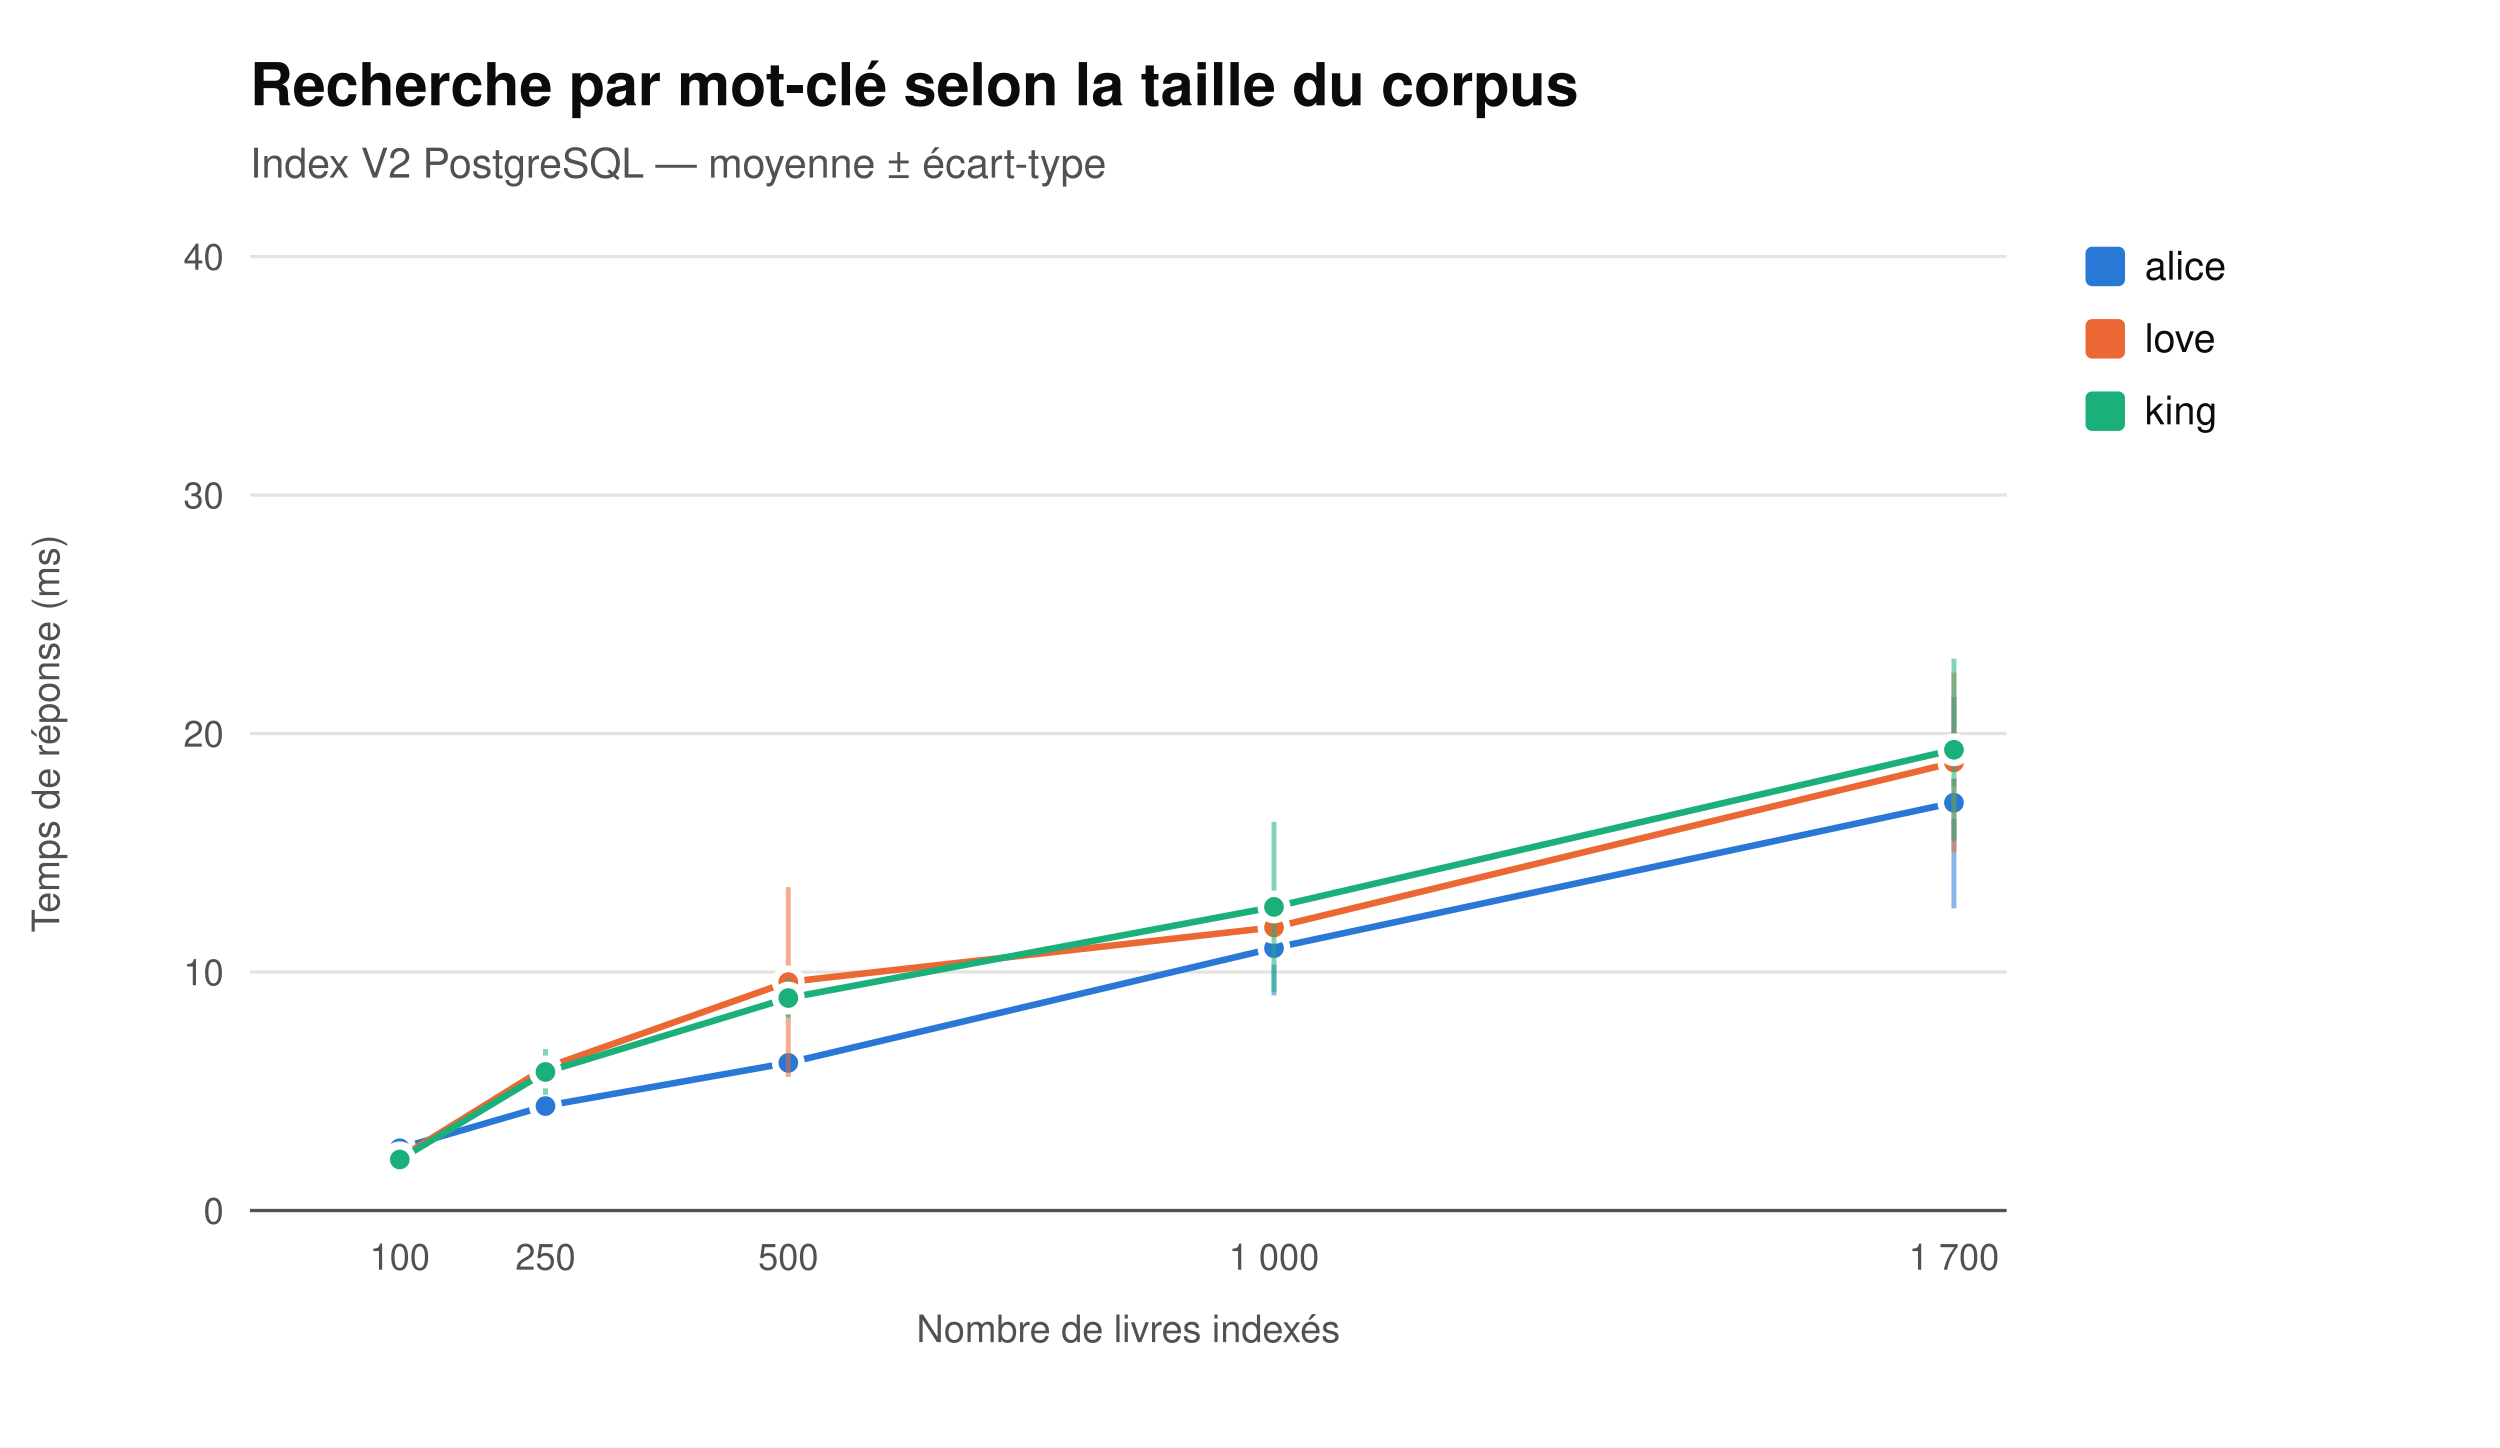
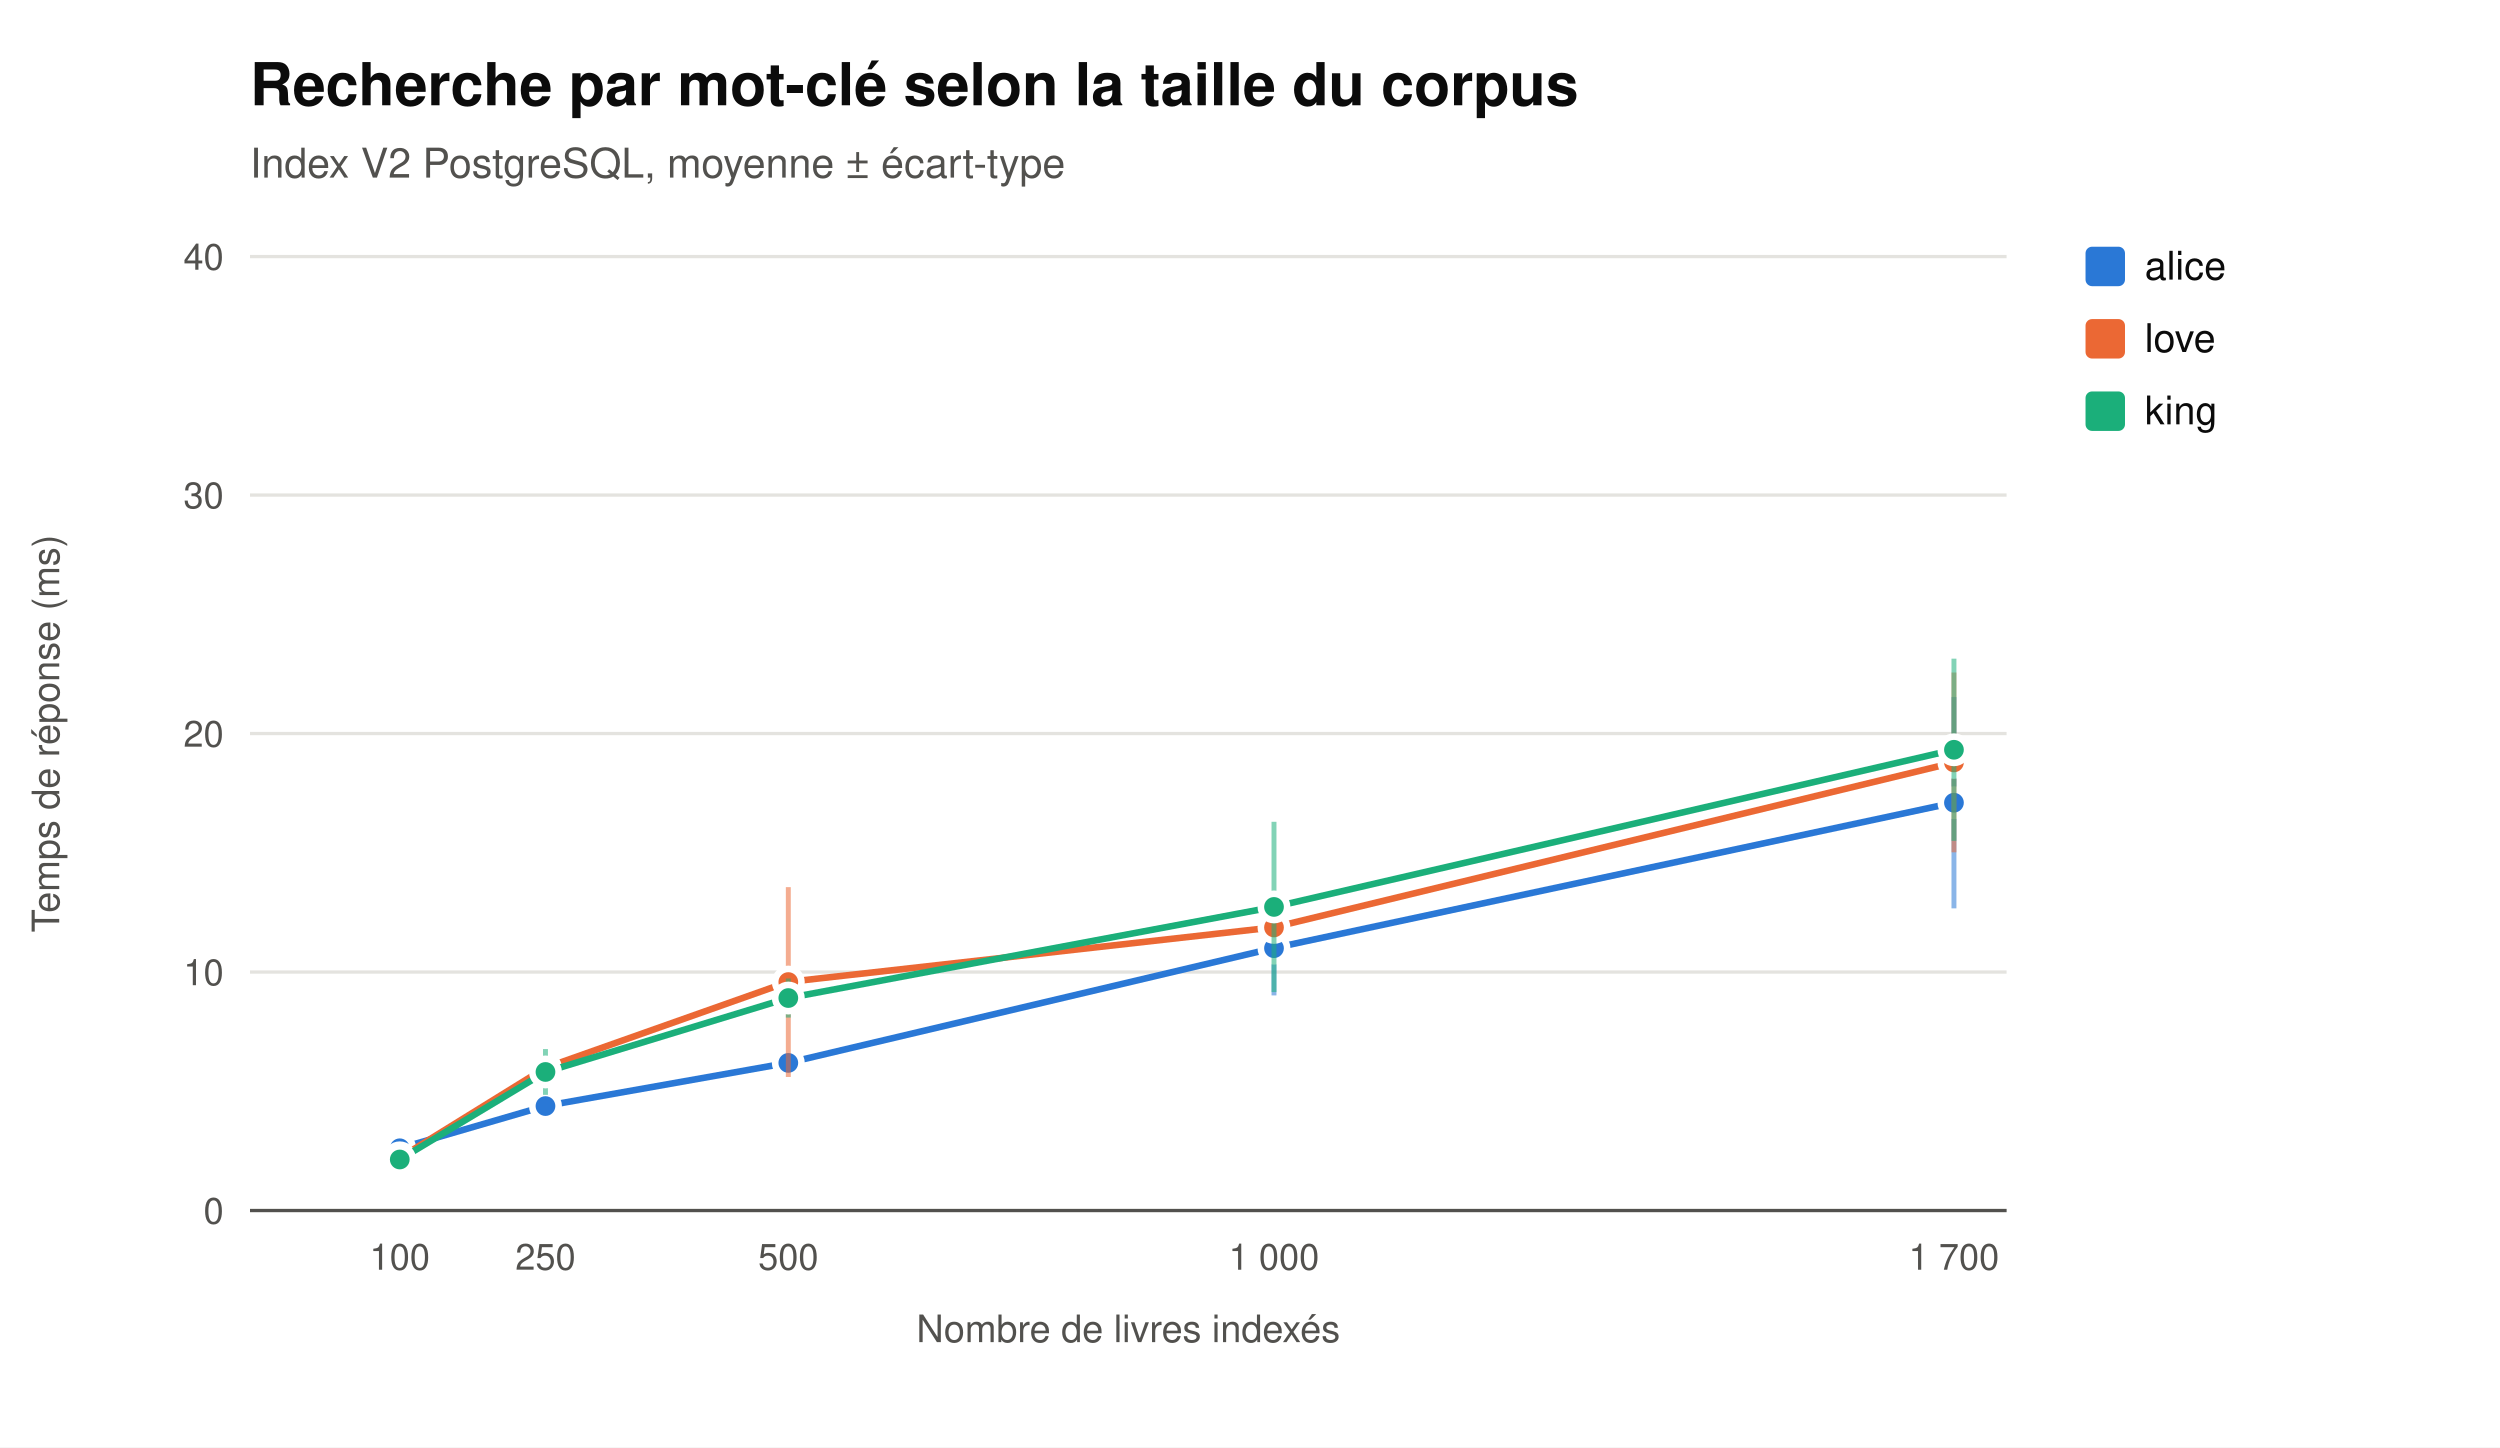
<svg xmlns="http://www.w3.org/2000/svg" width="760" height="440" viewBox="0 0 760 440">
  <rect width="100%" height="100%" fill="#ffffff" />
  <text x="76" y="32" font-family="Helvetica, Arial, sans-serif" font-size="18" font-weight="600" fill="#0b0b0b">Recherche par mot-clé selon la taille du corpus</text>
-   <text x="76" y="54" font-family="Helvetica, Arial, sans-serif" font-size="12.5" fill="#52514e">Index V2 PostgreSQL — moyenne ± écart-type</text>
+   <text x="76" y="54" font-family="Helvetica, Arial, sans-serif" font-size="12.5" fill="#52514e">Index V2 PostgreSQL, moyenne ± écart-type</text>
  <line x1="76" x2="610" y1="368.0" y2="368.0" stroke="#e4e3df" stroke-width="1" />
  <text x="68" y="372.0" text-anchor="end" font-family="Helvetica, Arial, sans-serif" font-size="11" fill="#52514e">0</text>
  <line x1="76" x2="610" y1="295.5" y2="295.5" stroke="#e4e3df" stroke-width="1" />
  <text x="68" y="299.5" text-anchor="end" font-family="Helvetica, Arial, sans-serif" font-size="11" fill="#52514e">10</text>
  <line x1="76" x2="610" y1="223.0" y2="223.0" stroke="#e4e3df" stroke-width="1" />
  <text x="68" y="227.0" text-anchor="end" font-family="Helvetica, Arial, sans-serif" font-size="11" fill="#52514e">20</text>
  <line x1="76" x2="610" y1="150.5" y2="150.5" stroke="#e4e3df" stroke-width="1" />
  <text x="68" y="154.5" text-anchor="end" font-family="Helvetica, Arial, sans-serif" font-size="11" fill="#52514e">30</text>
  <line x1="76" x2="610" y1="78.0" y2="78.0" stroke="#e4e3df" stroke-width="1" />
  <text x="68" y="82.0" text-anchor="end" font-family="Helvetica, Arial, sans-serif" font-size="11" fill="#52514e">40</text>
  <text transform="translate(18 223.0) rotate(-90)" text-anchor="middle" font-family="Helvetica, Arial, sans-serif" font-size="11.5" fill="#52514e">Temps de réponse (ms)</text>
  <text x="121.529" y="386" text-anchor="middle" font-family="Helvetica, Arial, sans-serif" font-size="11" fill="#52514e">100</text>
  <text x="165.824" y="386" text-anchor="middle" font-family="Helvetica, Arial, sans-serif" font-size="11" fill="#52514e">250</text>
  <text x="239.647" y="386" text-anchor="middle" font-family="Helvetica, Arial, sans-serif" font-size="11" fill="#52514e">500</text>
  <text x="387.294" y="386" text-anchor="middle" font-family="Helvetica, Arial, sans-serif" font-size="11" fill="#52514e">1 000</text>
  <text x="594.0" y="386" text-anchor="middle" font-family="Helvetica, Arial, sans-serif" font-size="11" fill="#52514e">1 700</text>
  <text x="343.0" y="408" text-anchor="middle" font-family="Helvetica, Arial, sans-serif" font-size="11.5" fill="#52514e">Nombre de livres indexés</text>
  <line x1="76" x2="610" y1="368" y2="368" stroke="#52514e" stroke-width="1" />
  <polyline points="121.5,349.1 165.8,336.2 239.6,323.1 387.3,288.2 594.0,244.0" fill="none" stroke="#2a78d6" stroke-width="2" stroke-linejoin="round" stroke-linecap="round" />
  <line x1="121.529" x2="121.529" y1="353.645" y2="344.51" stroke="#2a78d6" stroke-width="1.5" opacity="0.55" />
  <circle cx="121.529" cy="349.077" r="4" fill="#2a78d6" stroke="#ffffff" stroke-width="2" />
  <line x1="165.824" x2="165.824" y1="340.595" y2="331.895" stroke="#2a78d6" stroke-width="1.5" opacity="0.55" />
  <circle cx="165.824" cy="336.245" r="4" fill="#2a78d6" stroke="#ffffff" stroke-width="2" />
  <line x1="239.647" x2="239.647" y1="327.835" y2="318.41" stroke="#2a78d6" stroke-width="1.5" opacity="0.55" />
  <circle cx="239.647" cy="323.123" r="4" fill="#2a78d6" stroke="#ffffff" stroke-width="2" />
  <line x1="387.294" x2="387.294" y1="302.605" y2="273.895" stroke="#2a78d6" stroke-width="1.5" opacity="0.55" />
  <circle cx="387.294" cy="288.25" r="4" fill="#2a78d6" stroke="#ffffff" stroke-width="2" />
  <line x1="594.0" x2="594.0" y1="276.142" y2="211.907" stroke="#2a78d6" stroke-width="1.5" opacity="0.55" />
  <circle cx="594.0" cy="244.025" r="4" fill="#2a78d6" stroke="#ffffff" stroke-width="2" />
  <polyline points="121.5,352.0 165.8,324.6 239.6,298.5 387.3,281.9 594.0,231.8" fill="none" stroke="#eb6834" stroke-width="2" stroke-linejoin="round" stroke-linecap="round" />
  <line x1="121.529" x2="121.529" y1="352.993" y2="350.962" stroke="#eb6834" stroke-width="1.5" opacity="0.55" />
  <circle cx="121.529" cy="351.978" r="4" fill="#eb6834" stroke="#ffffff" stroke-width="2" />
  <line x1="165.824" x2="165.824" y1="329.358" y2="319.933" stroke="#eb6834" stroke-width="1.5" opacity="0.55" />
  <circle cx="165.824" cy="324.645" r="4" fill="#eb6834" stroke="#ffffff" stroke-width="2" />
  <line x1="239.647" x2="239.647" y1="327.4" y2="269.69" stroke="#eb6834" stroke-width="1.5" opacity="0.55" />
  <circle cx="239.647" cy="298.545" r="4" fill="#eb6834" stroke="#ffffff" stroke-width="2" />
  <line x1="387.294" x2="387.294" y1="286.728" y2="277.158" stroke="#eb6834" stroke-width="1.5" opacity="0.55" />
  <circle cx="387.294" cy="281.942" r="4" fill="#eb6834" stroke="#ffffff" stroke-width="2" />
  <line x1="594.0" x2="594.0" y1="259.105" y2="204.44" stroke="#eb6834" stroke-width="1.5" opacity="0.55" />
  <circle cx="594.0" cy="231.773" r="4" fill="#eb6834" stroke="#ffffff" stroke-width="2" />
  <polyline points="121.5,352.5 165.8,325.9 239.6,303.4 387.3,275.7 594.0,227.9" fill="none" stroke="#1baf7a" stroke-width="2" stroke-linejoin="round" stroke-linecap="round" />
  <line x1="121.529" x2="121.529" y1="353.428" y2="351.543" stroke="#1baf7a" stroke-width="1.5" opacity="0.55" />
  <circle cx="121.529" cy="352.485" r="4" fill="#1baf7a" stroke="#ffffff" stroke-width="2" />
  <line x1="165.824" x2="165.824" y1="332.837" y2="318.918" stroke="#1baf7a" stroke-width="1.5" opacity="0.55" />
  <circle cx="165.824" cy="325.877" r="4" fill="#1baf7a" stroke="#ffffff" stroke-width="2" />
  <line x1="239.647" x2="239.647" y1="309.348" y2="297.457" stroke="#1baf7a" stroke-width="1.5" opacity="0.55" />
  <circle cx="239.647" cy="303.403" r="4" fill="#1baf7a" stroke="#ffffff" stroke-width="2" />
  <line x1="387.294" x2="387.294" y1="301.59" y2="249.825" stroke="#1baf7a" stroke-width="1.5" opacity="0.55" />
  <circle cx="387.294" cy="275.707" r="4" fill="#1baf7a" stroke="#ffffff" stroke-width="2" />
  <line x1="594.0" x2="594.0" y1="255.625" y2="200.235" stroke="#1baf7a" stroke-width="1.5" opacity="0.55" />
  <circle cx="594.0" cy="227.93" r="4" fill="#1baf7a" stroke="#ffffff" stroke-width="2" />
  <rect x="634" y="75" width="12" height="12" rx="2" fill="#2a78d6" />
  <text x="652" y="85" font-family="Helvetica, Arial, sans-serif" font-size="12" fill="#0b0b0b">alice</text>
  <rect x="634" y="97" width="12" height="12" rx="2" fill="#eb6834" />
  <text x="652" y="107" font-family="Helvetica, Arial, sans-serif" font-size="12" fill="#0b0b0b">love</text>
  <rect x="634" y="119" width="12" height="12" rx="2" fill="#1baf7a" />
  <text x="652" y="129" font-family="Helvetica, Arial, sans-serif" font-size="12" fill="#0b0b0b">king</text>
</svg>
